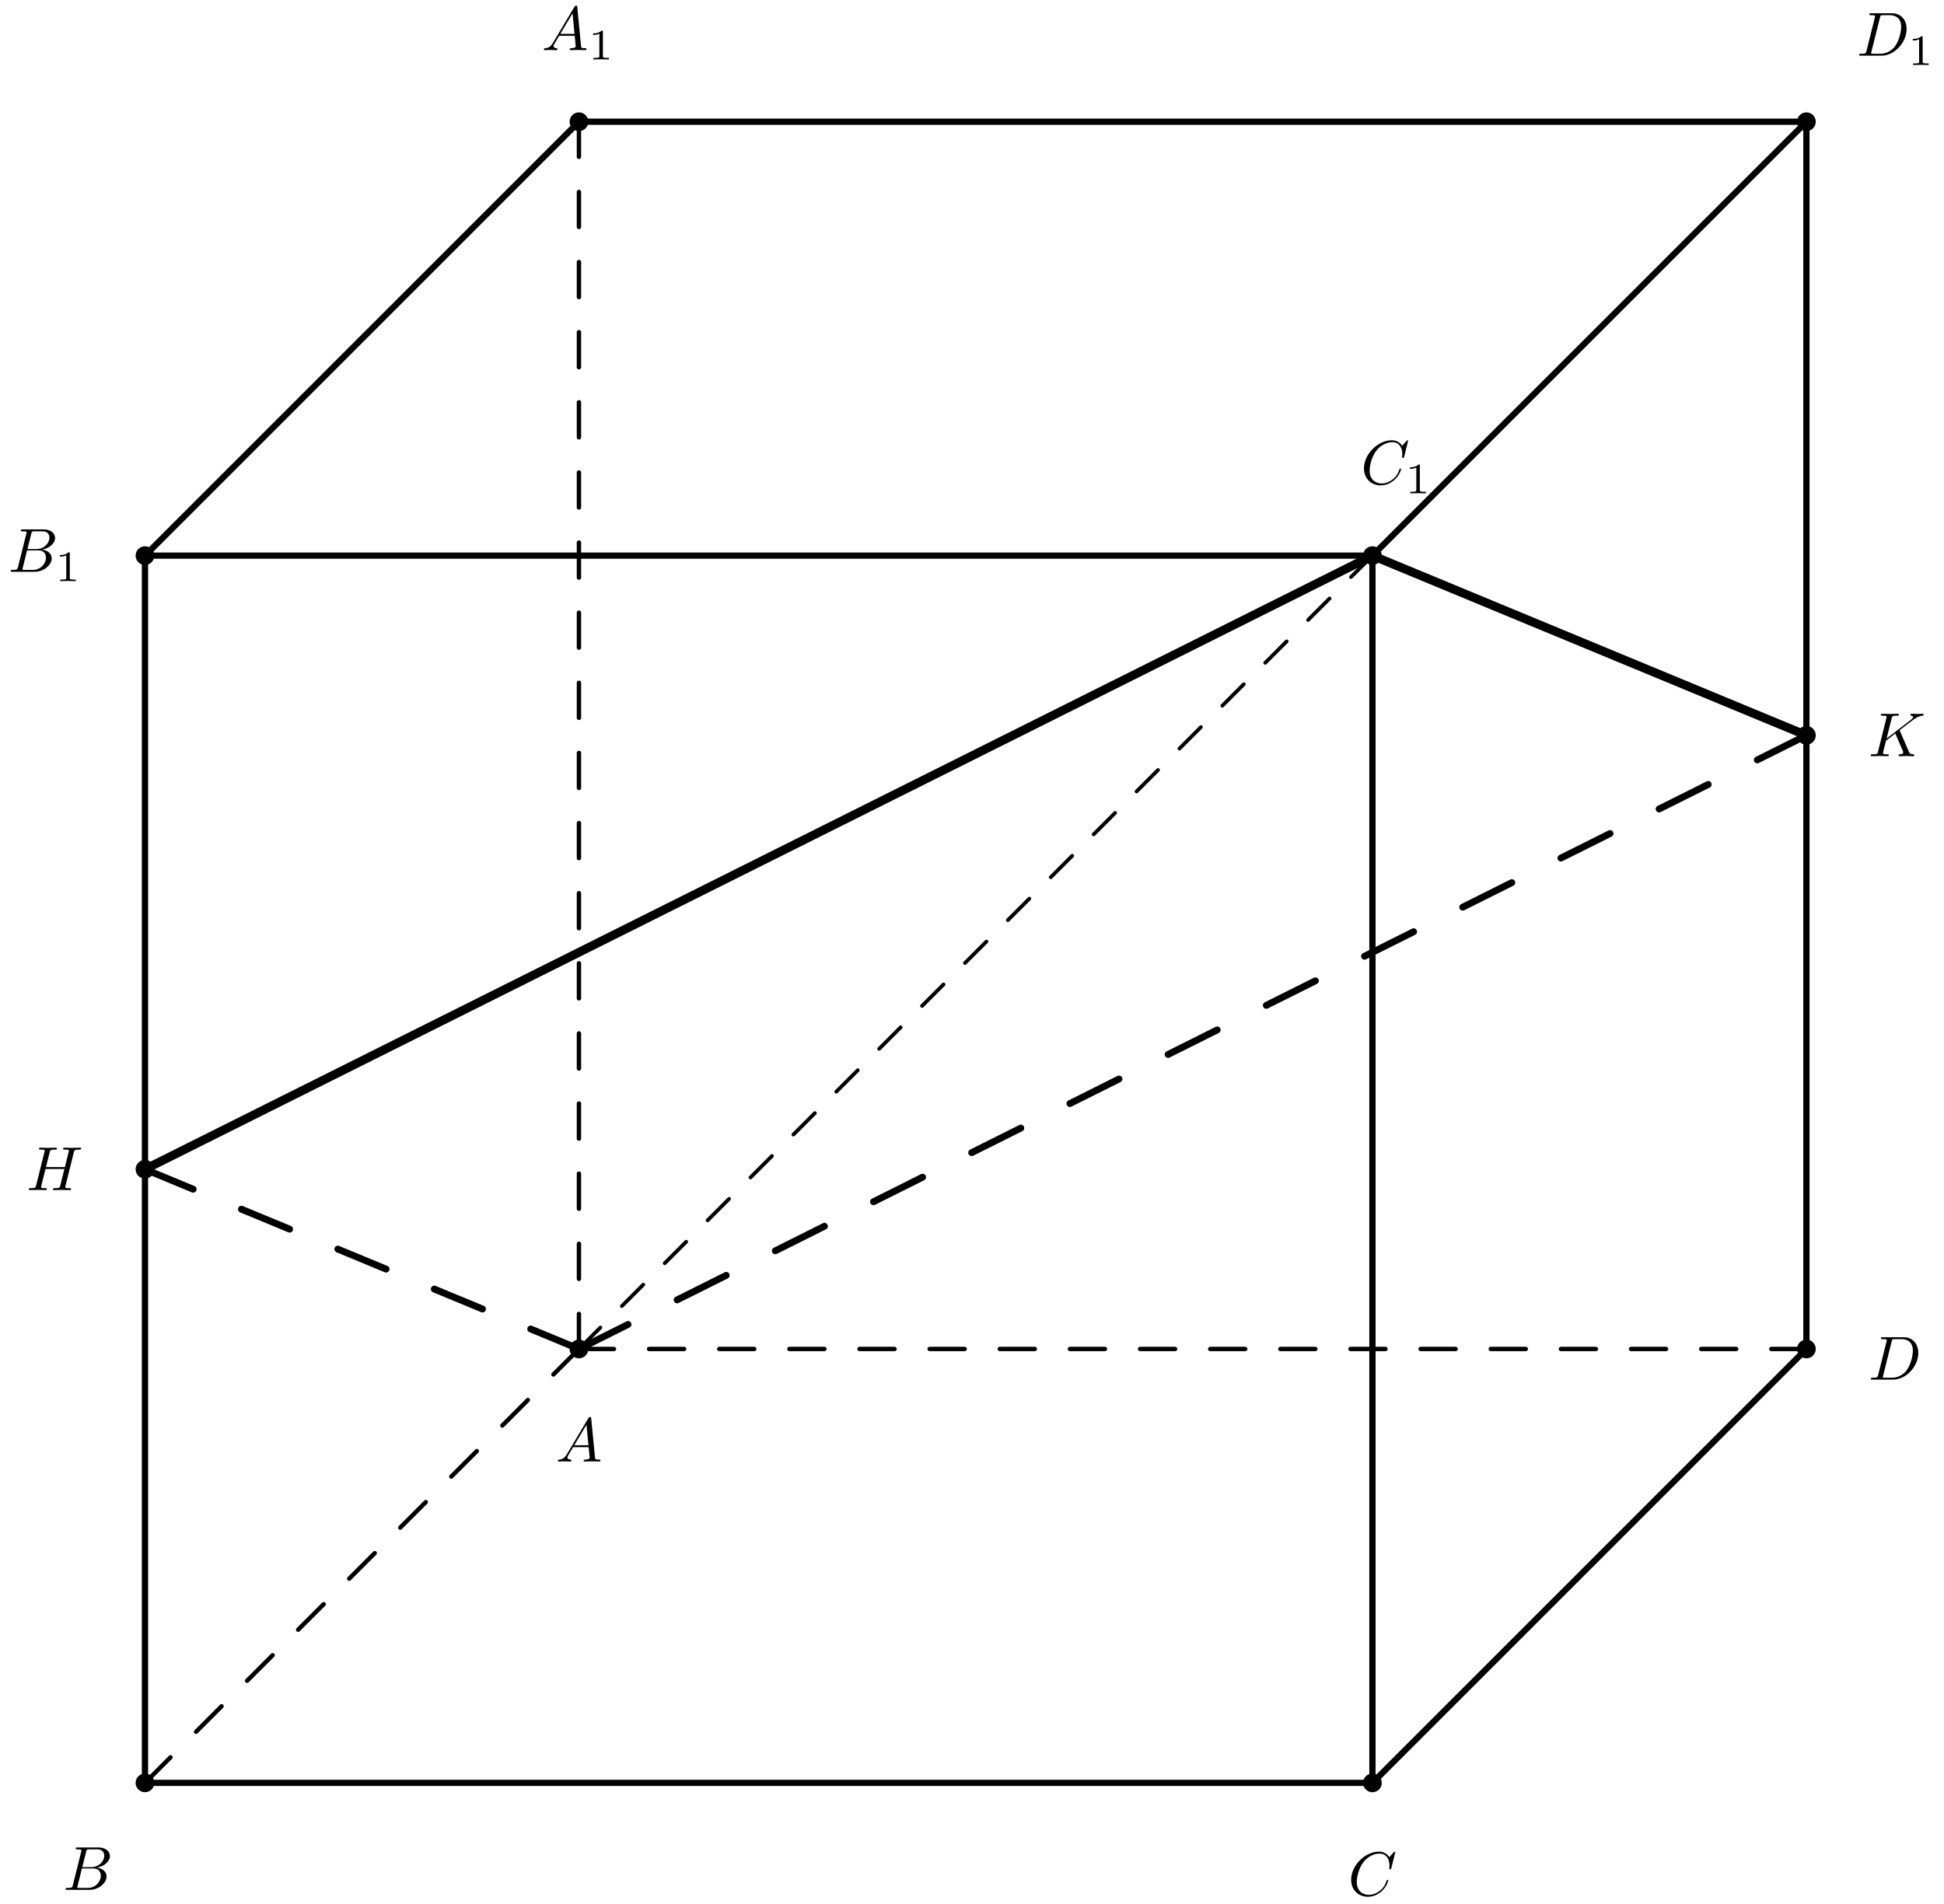
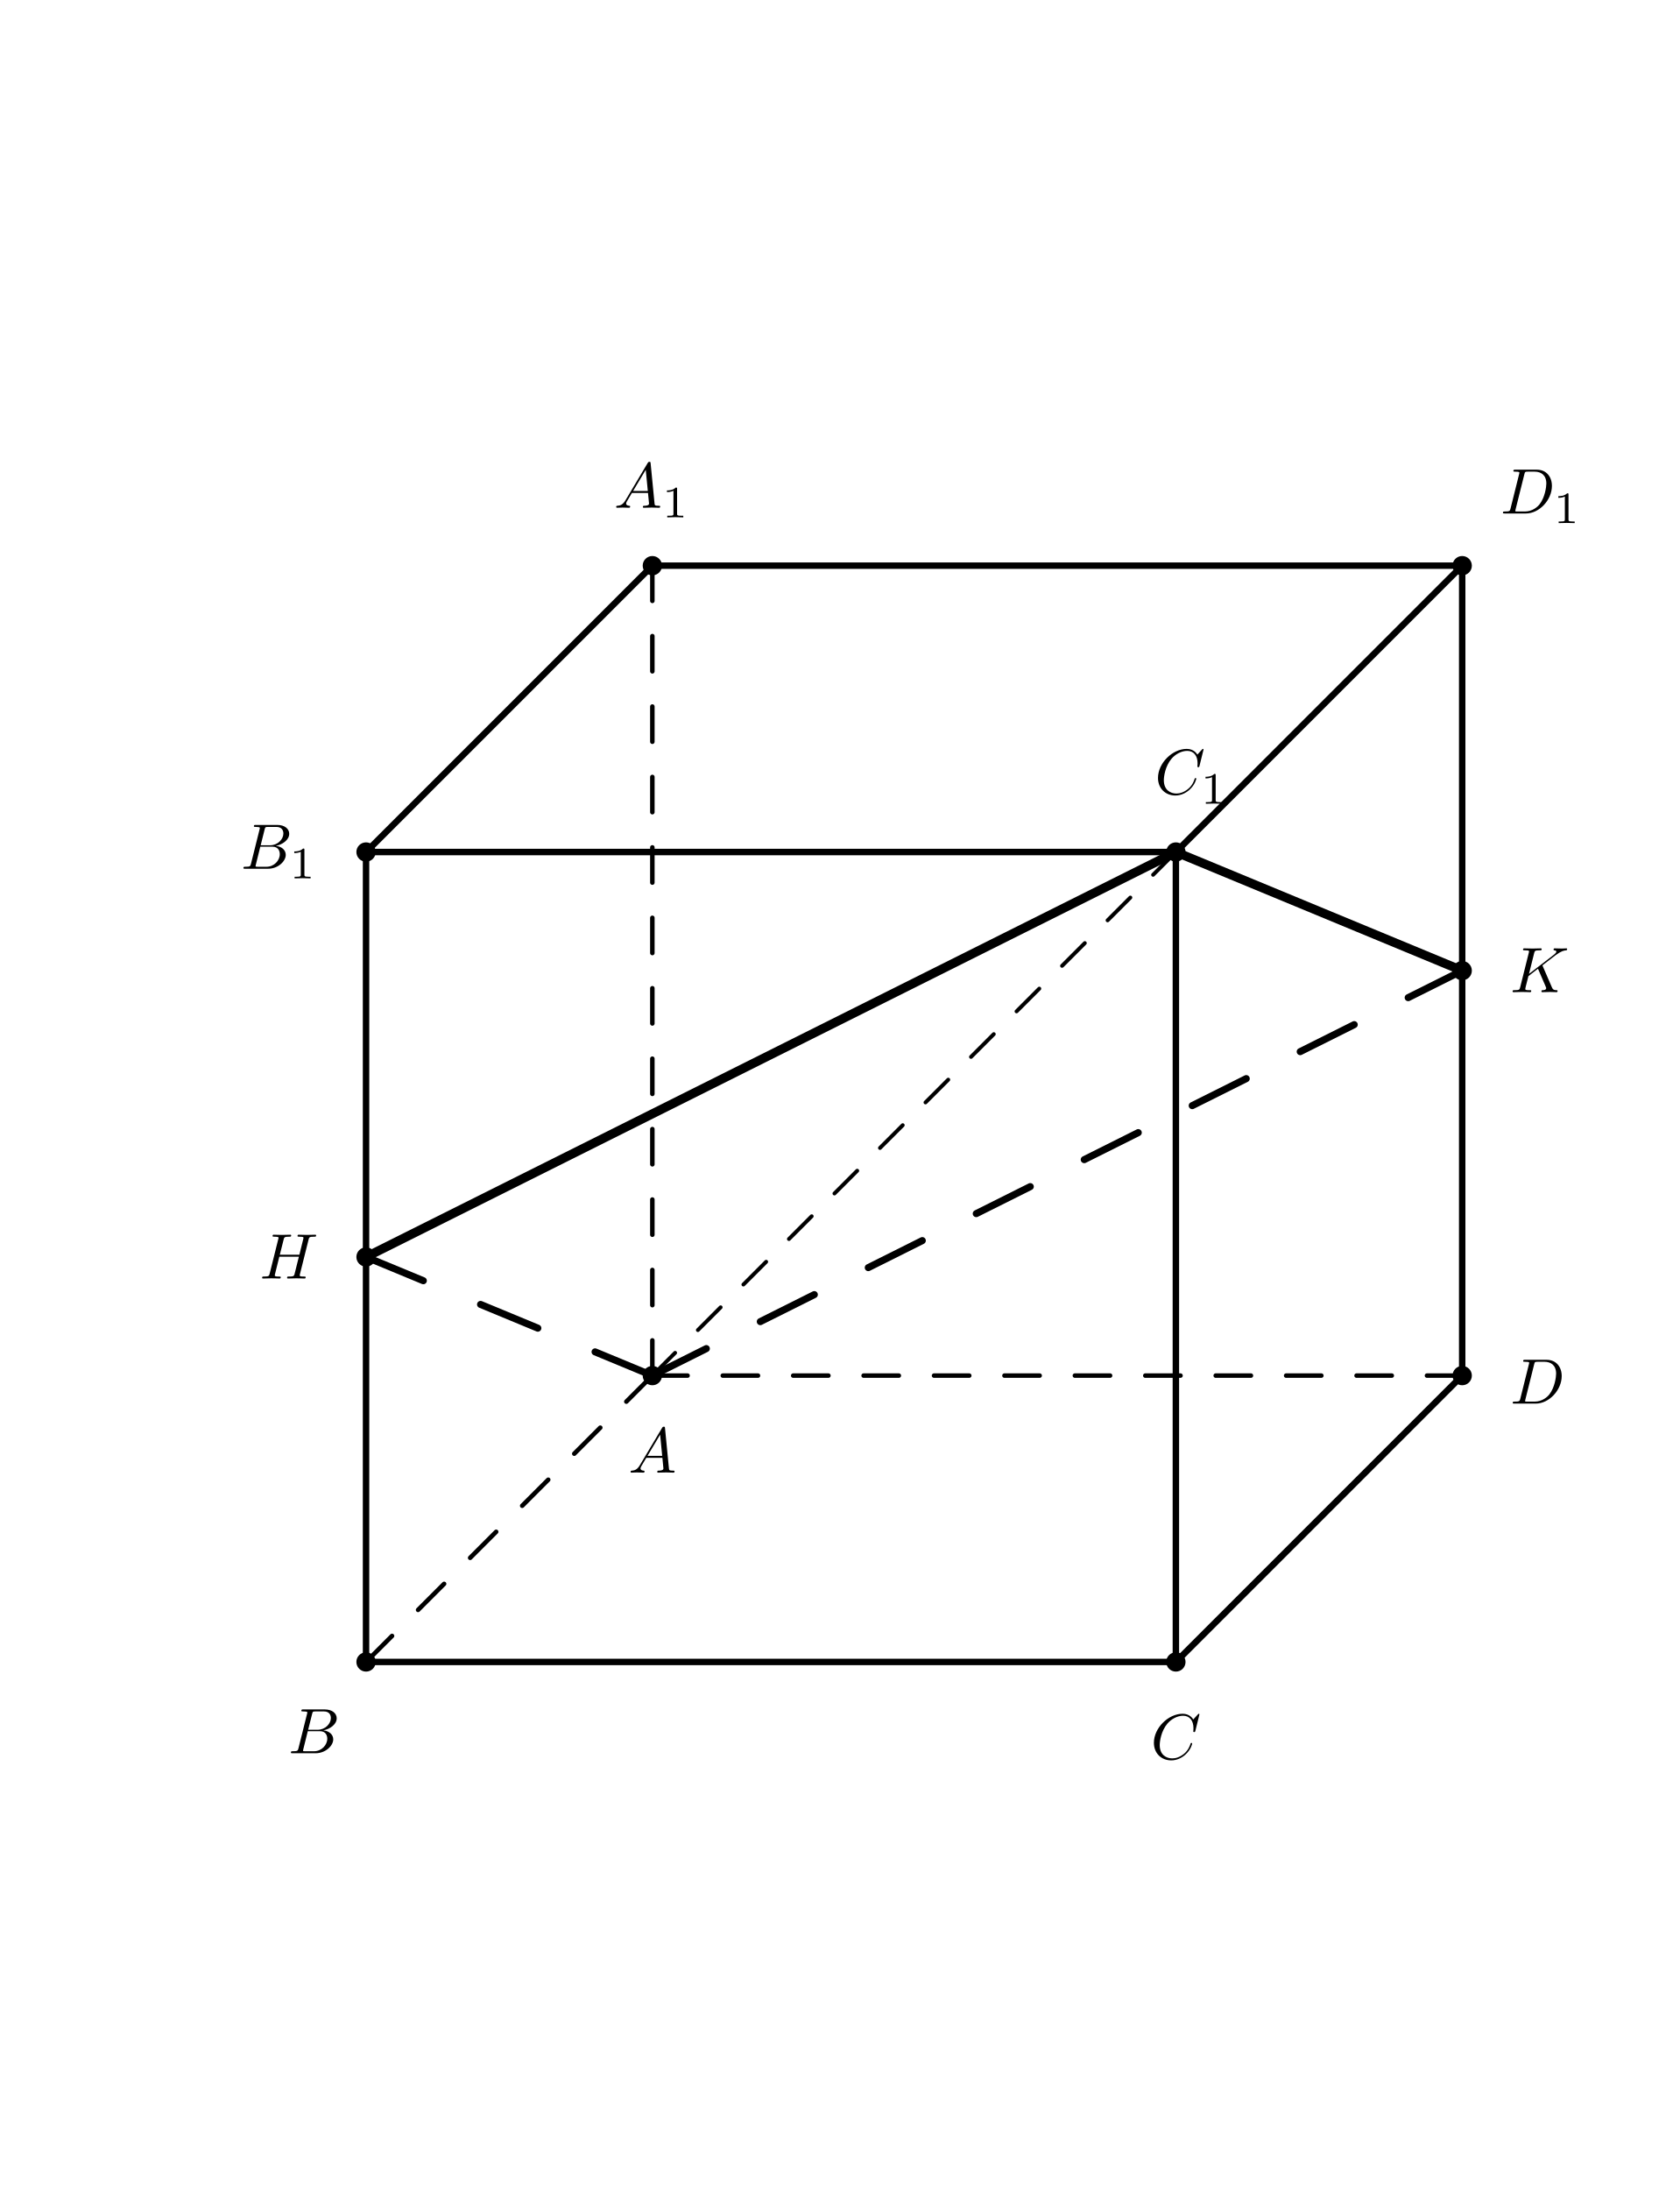
- <svg xmlns="http://www.w3.org/2000/svg" xmlns:xlink="http://www.w3.org/1999/xlink" version="1.1" width="311.811pt" height="305.43pt" viewBox="79.662 339.876 311.811 305.43">
+ <svg xmlns="http://www.w3.org/2000/svg" xmlns:xlink="http://www.w3.org/1999/xlink" version="1.1" width="260.904pt" height="340.157pt" viewBox="113.269 311.996 260.904 340.157">
  <defs>
    <path id="g0-65" d="M1.783-1.146C1.385-.478 .996-.339 .558-.309C.438-.299 .349-.299 .349-.11C.349-.05 .399 0 .478 0C.747 0 1.056-.03 1.335-.03C1.664-.03 2.012 0 2.331 0C2.391 0 2.521 0 2.521-.189C2.521-.299 2.431-.309 2.361-.309C2.132-.329 1.893-.408 1.893-.658C1.893-.777 1.953-.887 2.032-1.026L2.79-2.301H5.29C5.31-2.092 5.45-.737 5.45-.638C5.45-.339 4.932-.309 4.732-.309C4.593-.309 4.493-.309 4.493-.11C4.493 0 4.613 0 4.633 0C5.041 0 5.469-.03 5.878-.03C6.127-.03 6.755 0 7.004 0C7.064 0 7.183 0 7.183-.199C7.183-.309 7.083-.309 6.954-.309C6.336-.309 6.336-.379 6.306-.667L5.699-6.894C5.679-7.093 5.679-7.133 5.509-7.133C5.35-7.133 5.31-7.064 5.25-6.964L1.783-1.146ZM2.979-2.61L4.941-5.898L5.26-2.61H2.979Z" />
    <path id="g0-66" d="M1.594-.777C1.494-.389 1.474-.309 .687-.309C.518-.309 .418-.309 .418-.11C.418 0 .508 0 .687 0H4.244C5.818 0 6.994-1.176 6.994-2.152C6.994-2.869 6.416-3.447 5.45-3.557C6.486-3.746 7.532-4.483 7.532-5.43C7.532-6.167 6.874-6.804 5.679-6.804H2.331C2.142-6.804 2.042-6.804 2.042-6.605C2.042-6.496 2.132-6.496 2.321-6.496C2.341-6.496 2.531-6.496 2.7-6.476C2.879-6.456 2.969-6.446 2.969-6.316C2.969-6.276 2.959-6.247 2.929-6.127L1.594-.777ZM3.098-3.646L3.716-6.117C3.806-6.466 3.826-6.496 4.254-6.496H5.539C6.416-6.496 6.625-5.908 6.625-5.469C6.625-4.593 5.768-3.646 4.553-3.646H3.098ZM2.65-.309C2.511-.309 2.491-.309 2.431-.319C2.331-.329 2.301-.339 2.301-.418C2.301-.448 2.301-.468 2.351-.648L3.039-3.427H4.922C5.878-3.427 6.067-2.69 6.067-2.262C6.067-1.275 5.181-.309 4.005-.309H2.65Z" />
    <path id="g0-67" d="M7.572-6.924C7.572-6.954 7.552-7.024 7.462-7.024C7.432-7.024 7.422-7.014 7.313-6.904L6.615-6.137C6.526-6.276 6.067-7.024 4.961-7.024C2.74-7.024 .498-4.822 .498-2.511C.498-.867 1.674 .219 3.198 .219C4.065 .219 4.822-.179 5.35-.638C6.276-1.455 6.446-2.361 6.446-2.391C6.446-2.491 6.346-2.491 6.326-2.491C6.267-2.491 6.217-2.471 6.197-2.391C6.107-2.102 5.878-1.395 5.191-.817C4.503-.259 3.875-.09 3.357-.09C2.461-.09 1.405-.608 1.405-2.162C1.405-2.73 1.614-4.344 2.61-5.509C3.218-6.217 4.154-6.715 5.041-6.715C6.057-6.715 6.645-5.948 6.645-4.792C6.645-4.394 6.615-4.384 6.615-4.284S6.725-4.184 6.765-4.184C6.894-4.184 6.894-4.204 6.944-4.384L7.572-6.924Z" />
    <path id="g0-68" d="M1.584-.777C1.484-.389 1.465-.309 .677-.309C.508-.309 .399-.309 .399-.12C.399 0 .488 0 .677 0H3.975C6.047 0 8.01-2.102 8.01-4.284C8.01-5.689 7.163-6.804 5.669-6.804H2.321C2.132-6.804 2.022-6.804 2.022-6.615C2.022-6.496 2.112-6.496 2.311-6.496C2.441-6.496 2.62-6.486 2.74-6.476C2.899-6.456 2.959-6.426 2.959-6.316C2.959-6.276 2.949-6.247 2.919-6.127L1.584-.777ZM3.736-6.117C3.826-6.466 3.846-6.496 4.274-6.496H5.34C6.316-6.496 7.143-5.968 7.143-4.653C7.143-4.164 6.944-2.531 6.097-1.435C5.808-1.066 5.021-.309 3.796-.309H2.67C2.531-.309 2.511-.309 2.451-.319C2.351-.329 2.321-.339 2.321-.418C2.321-.448 2.321-.468 2.371-.648L3.736-6.117Z" />
    <path id="g0-72" d="M7.601-6.037C7.691-6.396 7.711-6.496 8.438-6.496C8.697-6.496 8.777-6.496 8.777-6.695C8.777-6.804 8.667-6.804 8.638-6.804C8.359-6.804 7.641-6.775 7.362-6.775C7.073-6.775 6.366-6.804 6.077-6.804C5.998-6.804 5.888-6.804 5.888-6.605C5.888-6.496 5.978-6.496 6.167-6.496C6.187-6.496 6.376-6.496 6.545-6.476C6.725-6.456 6.814-6.446 6.814-6.316C6.814-6.276 6.804-6.257 6.775-6.127L6.177-3.696H3.138L3.726-6.037C3.816-6.396 3.846-6.496 4.563-6.496C4.822-6.496 4.902-6.496 4.902-6.695C4.902-6.804 4.792-6.804 4.762-6.804C4.483-6.804 3.766-6.775 3.487-6.775C3.198-6.775 2.491-6.804 2.202-6.804C2.122-6.804 2.012-6.804 2.012-6.605C2.012-6.496 2.102-6.496 2.291-6.496C2.311-6.496 2.501-6.496 2.67-6.476C2.849-6.456 2.939-6.446 2.939-6.316C2.939-6.276 2.929-6.247 2.899-6.127L1.564-.777C1.465-.389 1.445-.309 .658-.309C.478-.309 .389-.309 .389-.11C.389 0 .508 0 .528 0C.807 0 1.514-.03 1.793-.03C2.002-.03 2.222-.02 2.431-.02C2.65-.02 2.869 0 3.078 0C3.158 0 3.278 0 3.278-.199C3.278-.309 3.188-.309 2.999-.309C2.63-.309 2.351-.309 2.351-.488C2.351-.548 2.371-.598 2.381-.658L3.059-3.387H6.097C5.679-1.733 5.45-.787 5.41-.638C5.31-.319 5.121-.309 4.503-.309C4.354-.309 4.264-.309 4.264-.11C4.264 0 4.384 0 4.403 0C4.682 0 5.39-.03 5.669-.03C5.878-.03 6.097-.02 6.306-.02C6.526-.02 6.745 0 6.954 0C7.034 0 7.153 0 7.153-.199C7.153-.309 7.064-.309 6.874-.309C6.506-.309 6.227-.309 6.227-.488C6.227-.548 6.247-.598 6.257-.658L7.601-6.037Z" />
    <path id="g0-75" d="M5.071-4.025C5.061-4.055 5.021-4.134 5.021-4.164C5.021-4.174 5.2-4.314 5.31-4.394L7.054-5.738C7.99-6.426 8.379-6.466 8.677-6.496C8.757-6.506 8.857-6.516 8.857-6.695C8.857-6.735 8.827-6.804 8.747-6.804C8.528-6.804 8.279-6.775 8.04-6.775C7.681-6.775 7.293-6.804 6.934-6.804C6.864-6.804 6.745-6.804 6.745-6.605C6.745-6.535 6.795-6.506 6.864-6.496C7.083-6.476 7.173-6.426 7.173-6.286C7.173-6.107 6.874-5.878 6.814-5.828L2.929-2.839L3.726-6.037C3.816-6.396 3.836-6.496 4.563-6.496C4.812-6.496 4.902-6.496 4.902-6.695C4.902-6.785 4.822-6.804 4.762-6.804C4.483-6.804 3.766-6.775 3.487-6.775C3.198-6.775 2.491-6.804 2.202-6.804C2.132-6.804 2.002-6.804 2.002-6.615C2.002-6.496 2.092-6.496 2.291-6.496C2.421-6.496 2.6-6.486 2.72-6.476C2.879-6.456 2.939-6.426 2.939-6.316C2.939-6.276 2.929-6.247 2.899-6.127L1.564-.777C1.465-.389 1.445-.309 .658-.309C.488-.309 .379-.309 .379-.12C.379 0 .498 0 .528 0C.807 0 1.514-.03 1.793-.03C2.002-.03 2.222-.02 2.431-.02C2.65-.02 2.869 0 3.078 0C3.148 0 3.278 0 3.278-.199C3.278-.309 3.188-.309 2.999-.309C2.63-.309 2.351-.309 2.351-.488C2.351-.558 2.411-.777 2.441-.927C2.58-1.445 2.71-1.973 2.839-2.491L4.324-3.646L5.479-.966C5.599-.697 5.599-.677 5.599-.618C5.599-.319 5.171-.309 5.081-.309C4.971-.309 4.862-.309 4.862-.11C4.862 0 4.981 0 5.001 0C5.4 0 5.818-.03 6.217-.03C6.436-.03 6.974 0 7.193 0C7.243 0 7.372 0 7.372-.199C7.372-.309 7.263-.309 7.173-.309C6.765-.319 6.635-.408 6.486-.757L5.071-4.025Z" />
    <path id="g1-49" d="M2.336-4.435C2.336-4.624 2.322-4.631 2.127-4.631C1.681-4.191 1.046-4.184 .76-4.184V-3.933C.928-3.933 1.388-3.933 1.771-4.129V-.572C1.771-.342 1.771-.251 1.074-.251H.809V0C.934-.007 1.792-.028 2.05-.028C2.267-.028 3.145-.007 3.299 0V-.251H3.034C2.336-.251 2.336-.342 2.336-.572V-4.435Z" />
  </defs>
  <g id="page1">
-     <g transform="translate(79.6622 339.876)scale(.996264)">
-       <path d="M93.209 217.221L23.34 287.09" fill="none" stroke="#000000" stroke-dasharray="5.812,5.812" stroke-linecap="round" stroke-linejoin="round" stroke-miterlimit="10.037" stroke-width="0.703" />
+     <g transform="translate(113.269 311.996)scale(.996264)">
+       <path d="M101.716 214.463L57.073 259.106" fill="none" stroke="#000000" stroke-dasharray="5.74,5.74" stroke-linecap="round" stroke-linejoin="round" stroke-miterlimit="10.037" stroke-width="0.703" />
    </g>
-     <g transform="translate(79.6622 339.876)scale(.996264)">
-       <path d="M93.209 217.221H290.828" fill="none" stroke="#000000" stroke-dasharray="5.646,5.646" stroke-linecap="round" stroke-linejoin="round" stroke-miterlimit="10.037" stroke-width="0.703" />
+     <g transform="translate(113.269 311.996)scale(.996264)">
+       <path d="M101.716 214.463H227.987" fill="none" stroke="#000000" stroke-dasharray="5.49,5.49" stroke-linecap="round" stroke-linejoin="round" stroke-miterlimit="10.037" stroke-width="0.703" />
    </g>
-     <g transform="translate(79.6622 339.876)scale(.996264)">
-       <path d="M93.209 217.221V19.602" fill="none" stroke="#000000" stroke-dasharray="5.646,5.646" stroke-linecap="round" stroke-linejoin="round" stroke-miterlimit="10.037" stroke-width="0.703" />
+     <g transform="translate(113.269 311.996)scale(.996264)">
+       <path d="M101.716 214.463V88.192" fill="none" stroke="#000000" stroke-dasharray="5.49,5.49" stroke-linecap="round" stroke-linejoin="round" stroke-miterlimit="10.037" stroke-width="0.703" />
    </g>
-     <g transform="translate(79.6622 339.876)scale(.996264)">
-       <path d="M93.209 19.602L23.34 89.471" fill="none" stroke="#000000" stroke-linecap="round" stroke-linejoin="round" stroke-miterlimit="10.037" stroke-width="1.004" />
+     <g transform="translate(113.269 311.996)scale(.996264)">
+       <path d="M101.716 88.192L57.073 132.835" fill="none" stroke="#000000" stroke-linecap="round" stroke-linejoin="round" stroke-miterlimit="10.037" stroke-width="1.004" />
    </g>
-     <g transform="translate(79.6622 339.876)scale(.996264)">
-       <path d="M23.34 89.471H220.959" fill="none" stroke="#000000" stroke-linecap="round" stroke-linejoin="round" stroke-miterlimit="10.037" stroke-width="1.004" />
+     <g transform="translate(113.269 311.996)scale(.996264)">
+       <path d="M57.073 132.835H183.344" fill="none" stroke="#000000" stroke-linecap="round" stroke-linejoin="round" stroke-miterlimit="10.037" stroke-width="1.004" />
    </g>
-     <g transform="translate(79.6622 339.876)scale(.996264)">
-       <path d="M220.959 89.471L290.828 19.602" fill="none" stroke="#000000" stroke-linecap="round" stroke-linejoin="round" stroke-miterlimit="10.037" stroke-width="1.004" />
+     <g transform="translate(113.269 311.996)scale(.996264)">
+       <path d="M183.344 132.835L227.987 88.192" fill="none" stroke="#000000" stroke-linecap="round" stroke-linejoin="round" stroke-miterlimit="10.037" stroke-width="1.004" />
    </g>
-     <g transform="translate(79.6622 339.876)scale(.996264)">
-       <path d="M290.828 19.602H93.209" fill="none" stroke="#000000" stroke-linecap="round" stroke-linejoin="round" stroke-miterlimit="10.037" stroke-width="1.004" />
+     <g transform="translate(113.269 311.996)scale(.996264)">
+       <path d="M227.987 88.192H101.716" fill="none" stroke="#000000" stroke-linecap="round" stroke-linejoin="round" stroke-miterlimit="10.037" stroke-width="1.004" />
    </g>
-     <g transform="translate(79.6622 339.876)scale(.996264)">
-       <path d="M23.34 287.09V89.471" fill="none" stroke="#000000" stroke-linecap="round" stroke-linejoin="round" stroke-miterlimit="10.037" stroke-width="1.004" />
+     <g transform="translate(113.269 311.996)scale(.996264)">
+       <path d="M57.073 259.106V132.835" fill="none" stroke="#000000" stroke-linecap="round" stroke-linejoin="round" stroke-miterlimit="10.037" stroke-width="1.004" />
    </g>
-     <g transform="translate(79.6622 339.876)scale(.996264)">
-       <path d="M220.959 287.09V89.471" fill="none" stroke="#000000" stroke-linecap="round" stroke-linejoin="round" stroke-miterlimit="10.037" stroke-width="1.004" />
+     <g transform="translate(113.269 311.996)scale(.996264)">
+       <path d="M183.344 259.106V132.835" fill="none" stroke="#000000" stroke-linecap="round" stroke-linejoin="round" stroke-miterlimit="10.037" stroke-width="1.004" />
    </g>
-     <g transform="translate(79.6622 339.876)scale(.996264)">
-       <path d="M290.828 217.221V19.602" fill="none" stroke="#000000" stroke-linecap="round" stroke-linejoin="round" stroke-miterlimit="10.037" stroke-width="1.004" />
+     <g transform="translate(113.269 311.996)scale(.996264)">
+       <path d="M227.987 214.463V88.192" fill="none" stroke="#000000" stroke-linecap="round" stroke-linejoin="round" stroke-miterlimit="10.037" stroke-width="1.004" />
    </g>
-     <g transform="translate(79.6622 339.876)scale(.996264)">
-       <path d="M23.34 287.09H220.959" fill="none" stroke="#000000" stroke-linecap="round" stroke-linejoin="round" stroke-miterlimit="10.037" stroke-width="1.004" />
+     <g transform="translate(113.269 311.996)scale(.996264)">
+       <path d="M57.073 259.106H183.344" fill="none" stroke="#000000" stroke-linecap="round" stroke-linejoin="round" stroke-miterlimit="10.037" stroke-width="1.004" />
    </g>
-     <g transform="translate(79.6622 339.876)scale(.996264)">
-       <path d="M220.959 287.09L290.828 217.221" fill="none" stroke="#000000" stroke-linecap="round" stroke-linejoin="round" stroke-miterlimit="10.037" stroke-width="1.004" />
+     <g transform="translate(113.269 311.996)scale(.996264)">
+       <path d="M183.344 259.106L227.987 214.463" fill="none" stroke="#000000" stroke-linecap="round" stroke-linejoin="round" stroke-miterlimit="10.037" stroke-width="1.004" />
    </g>
-     <g transform="translate(79.6622 339.876)scale(.996264)">
-       <path d="M93.209 217.221L23.34 188.281" fill="none" stroke="#000000" stroke-dasharray="8.403,8.403" stroke-linecap="round" stroke-linejoin="round" stroke-miterlimit="10.037" stroke-width="1.104" />
+     <g transform="translate(113.269 311.996)scale(.996264)">
+       <path d="M101.716 214.463L57.073 195.971" fill="none" stroke="#000000" stroke-dasharray="9.664,9.664" stroke-linecap="round" stroke-linejoin="round" stroke-miterlimit="10.037" stroke-width="1.104" />
    </g>
-     <g transform="translate(79.6622 339.876)scale(.996264)">
-       <path d="M290.828 118.412L93.209 217.221" fill="none" stroke="#000000" stroke-dasharray="8.838,8.838" stroke-linecap="round" stroke-linejoin="round" stroke-miterlimit="10.037" stroke-width="1.104" />
+     <g transform="translate(113.269 311.996)scale(.996264)">
+       <path d="M227.987 151.327L101.716 214.463" fill="none" stroke="#000000" stroke-dasharray="9.412,9.412" stroke-linecap="round" stroke-linejoin="round" stroke-miterlimit="10.037" stroke-width="1.104" />
    </g>
-     <g transform="translate(79.6622 339.876)scale(.996264)">
-       <path d="M23.34 188.281L220.959 89.471" fill="none" stroke="#000000" stroke-linecap="round" stroke-linejoin="round" stroke-miterlimit="10.037" stroke-width="1.405" />
+     <g transform="translate(113.269 311.996)scale(.996264)">
+       <path d="M57.073 195.971L183.344 132.835" fill="none" stroke="#000000" stroke-linecap="round" stroke-linejoin="round" stroke-miterlimit="10.037" stroke-width="1.405" />
    </g>
-     <g transform="translate(79.6622 339.876)scale(.996264)">
-       <path d="M220.959 89.471L290.828 118.412" fill="none" stroke="#000000" stroke-linecap="round" stroke-linejoin="round" stroke-miterlimit="10.037" stroke-width="1.405" />
+     <g transform="translate(113.269 311.996)scale(.996264)">
+       <path d="M183.344 132.835L227.987 151.327" fill="none" stroke="#000000" stroke-linecap="round" stroke-linejoin="round" stroke-miterlimit="10.037" stroke-width="1.405" />
    </g>
-     <g transform="translate(79.6622 339.876)scale(.996264)">
-       <path d="M93.209 217.221L220.959 89.471" fill="none" stroke="#000000" stroke-dasharray="4.883,4.883" stroke-linecap="round" stroke-linejoin="round" stroke-miterlimit="10.037" stroke-width="0.602" />
+     <g transform="translate(113.269 311.996)scale(.996264)">
+       <path d="M101.716 214.463L183.344 132.835" fill="none" stroke="#000000" stroke-dasharray="5.019,5.019" stroke-linecap="round" stroke-linejoin="round" stroke-miterlimit="10.037" stroke-width="0.602" />
    </g>
-     <g transform="translate(79.6622 339.876)scale(.996264)">
-       <circle cx="93.209" cy="217.221" fill="#000000" r="1.506" />
+     <g transform="translate(113.269 311.996)scale(.996264)">
+       <circle cx="101.716" cy="214.463" fill="#000000" r="1.506" />
    </g>
-     <g transform="translate(79.6622 339.876)scale(.996264)">
-       <circle cx="23.34" cy="287.09" fill="#000000" r="1.506" />
+     <g transform="translate(113.269 311.996)scale(.996264)">
+       <circle cx="57.073" cy="259.106" fill="#000000" r="1.506" />
    </g>
-     <g transform="translate(79.6622 339.876)scale(.996264)">
-       <circle cx="220.959" cy="287.09" fill="#000000" r="1.506" />
+     <g transform="translate(113.269 311.996)scale(.996264)">
+       <circle cx="183.344" cy="259.106" fill="#000000" r="1.506" />
    </g>
-     <g transform="translate(79.6622 339.876)scale(.996264)">
-       <circle cx="290.828" cy="217.221" fill="#000000" r="1.506" />
+     <g transform="translate(113.269 311.996)scale(.996264)">
+       <circle cx="227.987" cy="214.463" fill="#000000" r="1.506" />
    </g>
-     <g transform="translate(79.6622 339.876)scale(.996264)">
-       <circle cx="93.209" cy="19.602" fill="#000000" r="1.506" />
+     <g transform="translate(113.269 311.996)scale(.996264)">
+       <circle cx="101.716" cy="88.192" fill="#000000" r="1.506" />
    </g>
-     <g transform="translate(79.6622 339.876)scale(.996264)">
-       <circle cx="23.34" cy="89.471" fill="#000000" r="1.506" />
+     <g transform="translate(113.269 311.996)scale(.996264)">
+       <circle cx="57.073" cy="132.835" fill="#000000" r="1.506" />
    </g>
-     <g transform="translate(79.6622 339.876)scale(.996264)">
-       <circle cx="220.959" cy="89.471" fill="#000000" r="1.506" />
+     <g transform="translate(113.269 311.996)scale(.996264)">
+       <circle cx="183.344" cy="132.835" fill="#000000" r="1.506" />
    </g>
-     <g transform="translate(79.6622 339.876)scale(.996264)">
-       <circle cx="290.828" cy="19.602" fill="#000000" r="1.506" />
+     <g transform="translate(113.269 311.996)scale(.996264)">
+       <circle cx="227.987" cy="88.192" fill="#000000" r="1.506" />
    </g>
-     <g transform="translate(79.6622 339.876)scale(.996264)">
-       <circle cx="23.34" cy="188.281" fill="#000000" r="1.506" />
+     <g transform="translate(113.269 311.996)scale(.996264)">
+       <circle cx="57.073" cy="195.971" fill="#000000" r="1.506" />
    </g>
-     <g transform="translate(79.6622 339.876)scale(.996264)">
-       <circle cx="290.828" cy="118.412" fill="#000000" r="1.506" />
+     <g transform="translate(113.269 311.996)scale(.996264)">
+       <circle cx="227.987" cy="151.327" fill="#000000" r="1.506" />
    </g>
-     <use x="166.556" y="347.92" xlink:href="#g0-65" />
-     <use x="174.028" y="349.414" xlink:href="#g1-49" />
-     <use x="80.962" y="431.609" xlink:href="#g0-66" />
-     <use x="88.519" y="433.104" xlink:href="#g1-49" />
-     <use x="297.942" y="417.528" xlink:href="#g0-67" />
-     <use x="305.063" y="419.022" xlink:href="#g1-49" />
-     <use x="377.463" y="348.81" xlink:href="#g0-68" />
-     <use x="385.711" y="350.304" xlink:href="#g1-49" />
-     <use x="168.791" y="574.342" xlink:href="#g0-65" />
-     <use x="89.76" y="643.059" xlink:href="#g0-66" />
-     <use x="295.883" y="643.95" xlink:href="#g0-67" />
-     <use x="379.338" y="561.204" xlink:href="#g0-68" />
-     <use x="83.898" y="530.797" xlink:href="#g0-72" />
-     <use x="379.338" y="461.189" xlink:href="#g0-75" />
+     <use x="208.638" y="390.862" xlink:href="#g0-65" />
+     <use x="216.11" y="392.356" xlink:href="#g1-49" />
+     <use x="150.664" y="446.932" xlink:href="#g0-66" />
+     <use x="158.221" y="448.426" xlink:href="#g1-49" />
+     <use x="292.653" y="435.339" xlink:href="#g0-67" />
+     <use x="299.773" y="436.833" xlink:href="#g1-49" />
+     <use x="346.331" y="391.752" xlink:href="#g0-68" />
+     <use x="354.58" y="393.247" xlink:href="#g1-49" />
+     <use x="210.873" y="540.729" xlink:href="#g0-65" />
+     <use x="158.04" y="584.315" xlink:href="#g0-66" />
+     <use x="292.015" y="585.205" xlink:href="#g0-67" />
+     <use x="347.851" y="530.008" xlink:href="#g0-68" />
+     <use x="153.599" y="510.579" xlink:href="#g0-72" />
+     <use x="347.851" y="466.102" xlink:href="#g0-75" />
  </g>
</svg>
